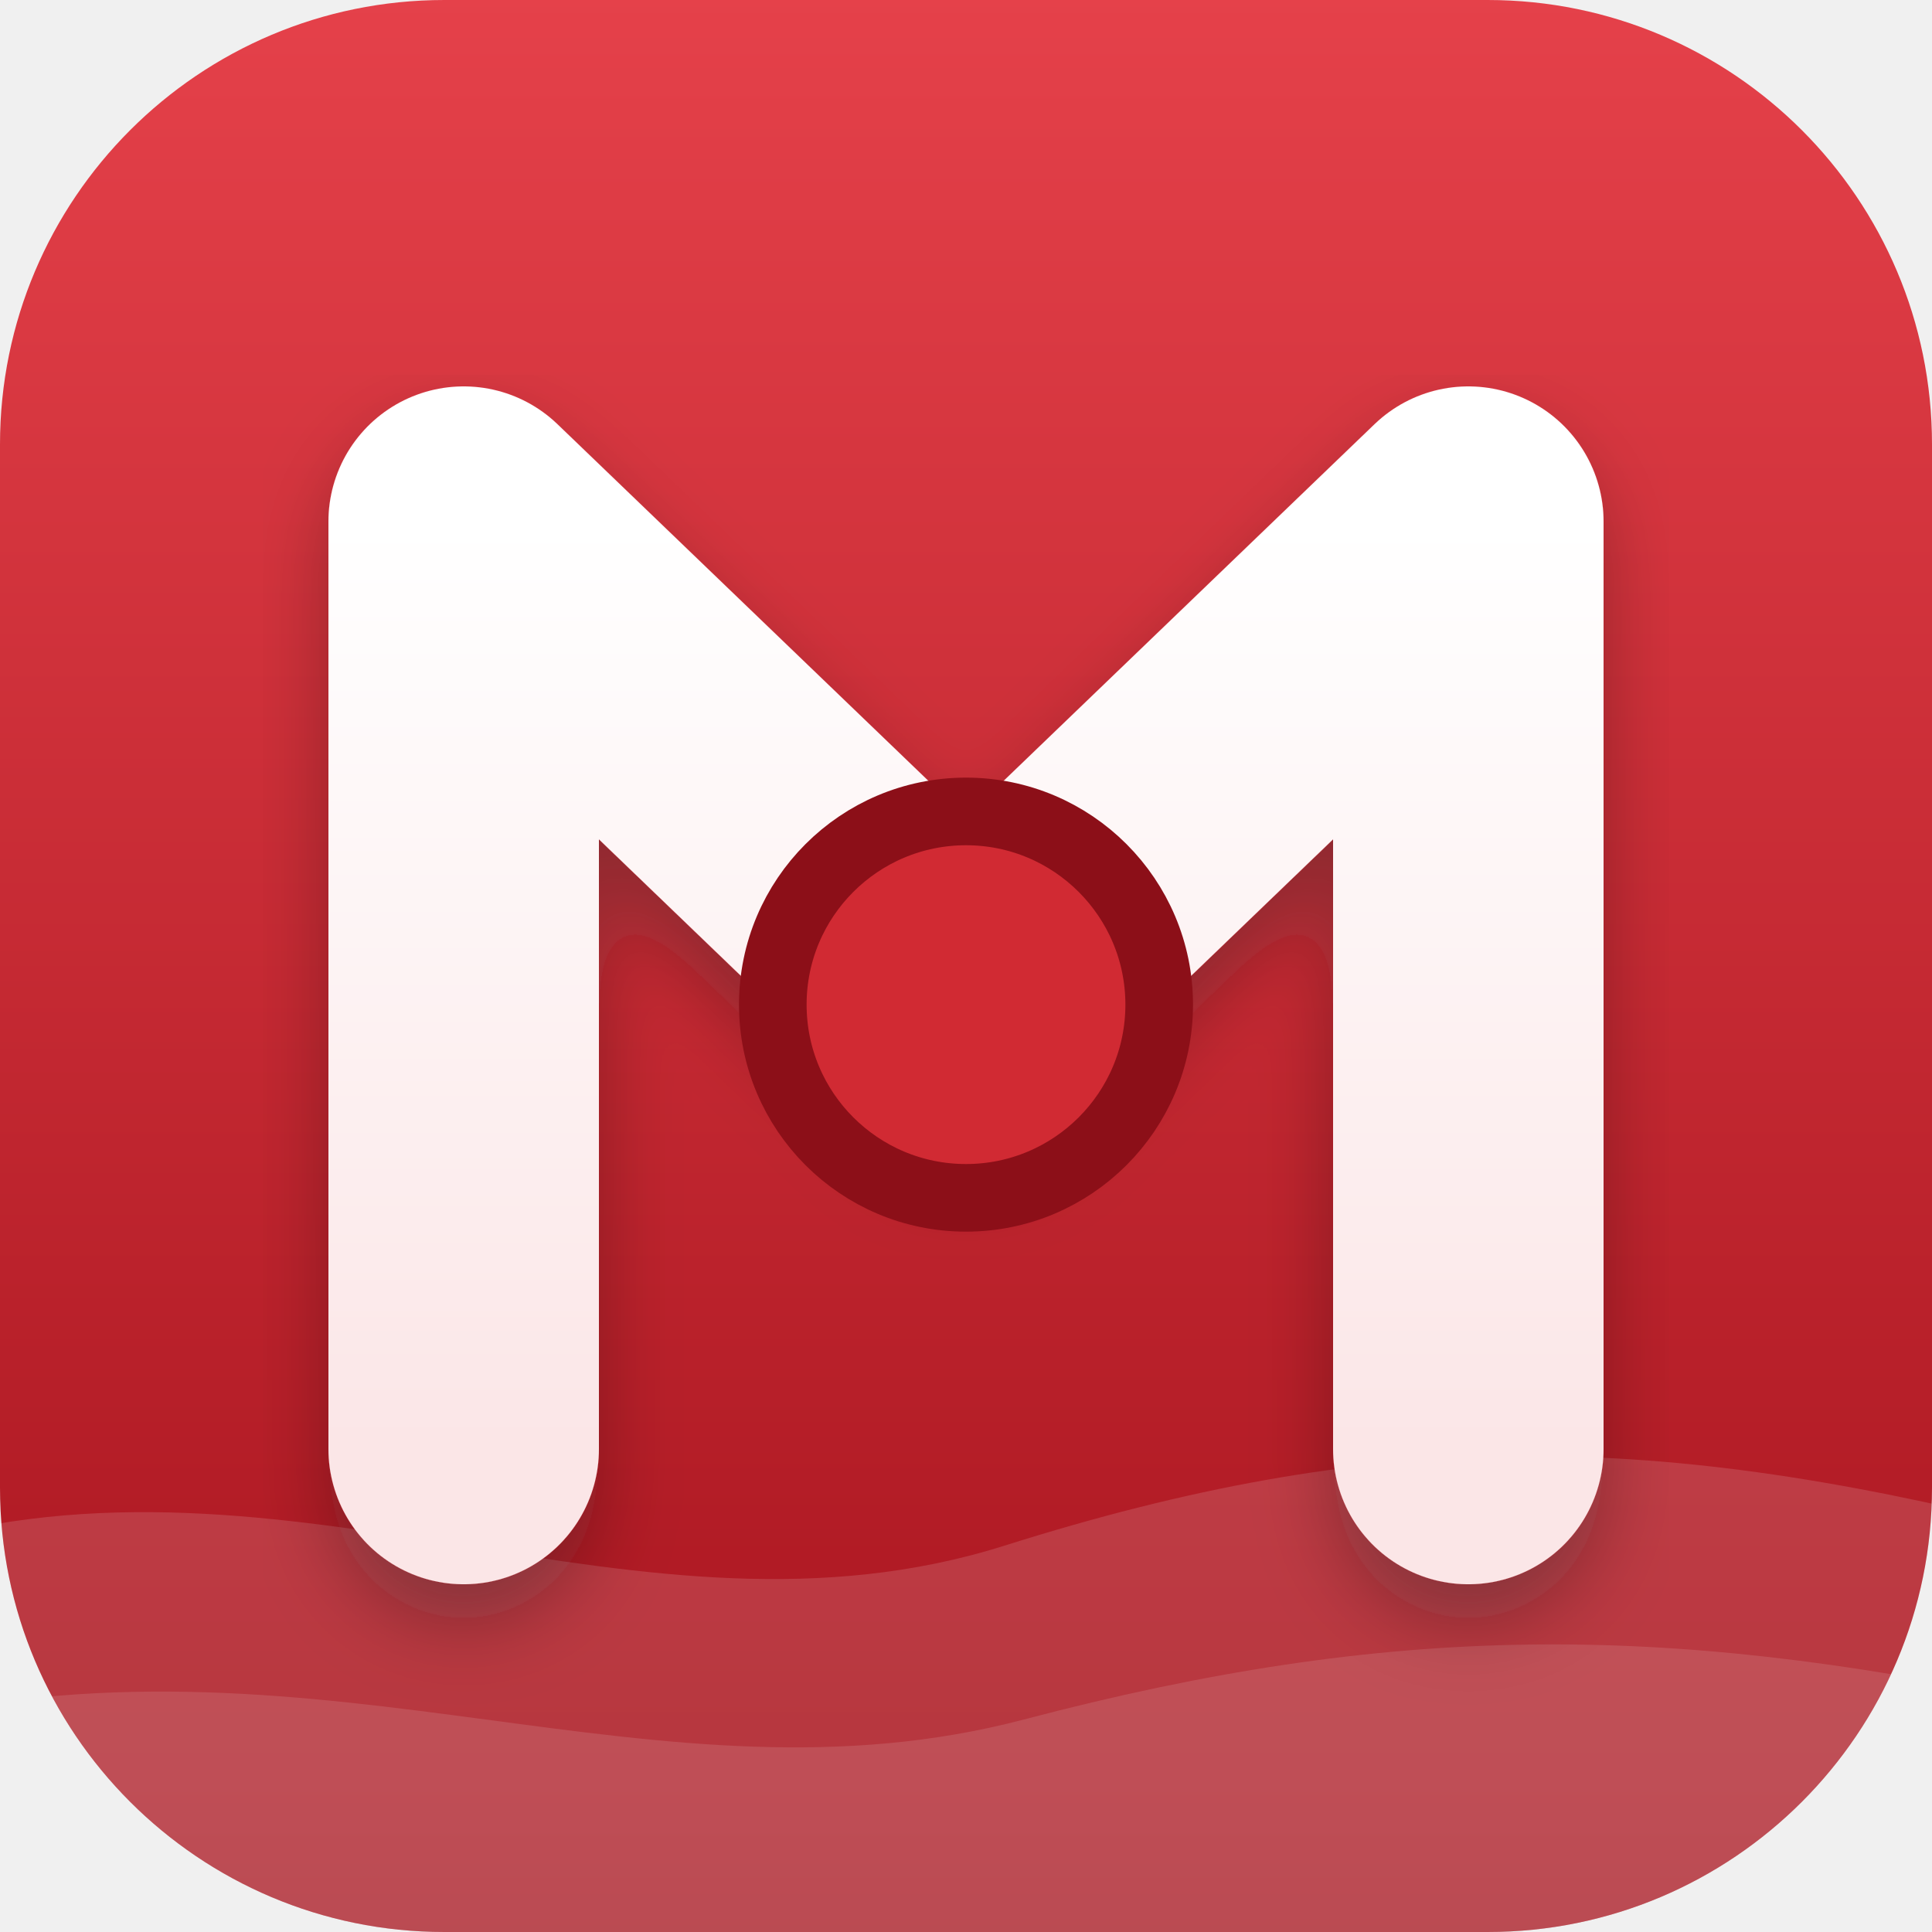
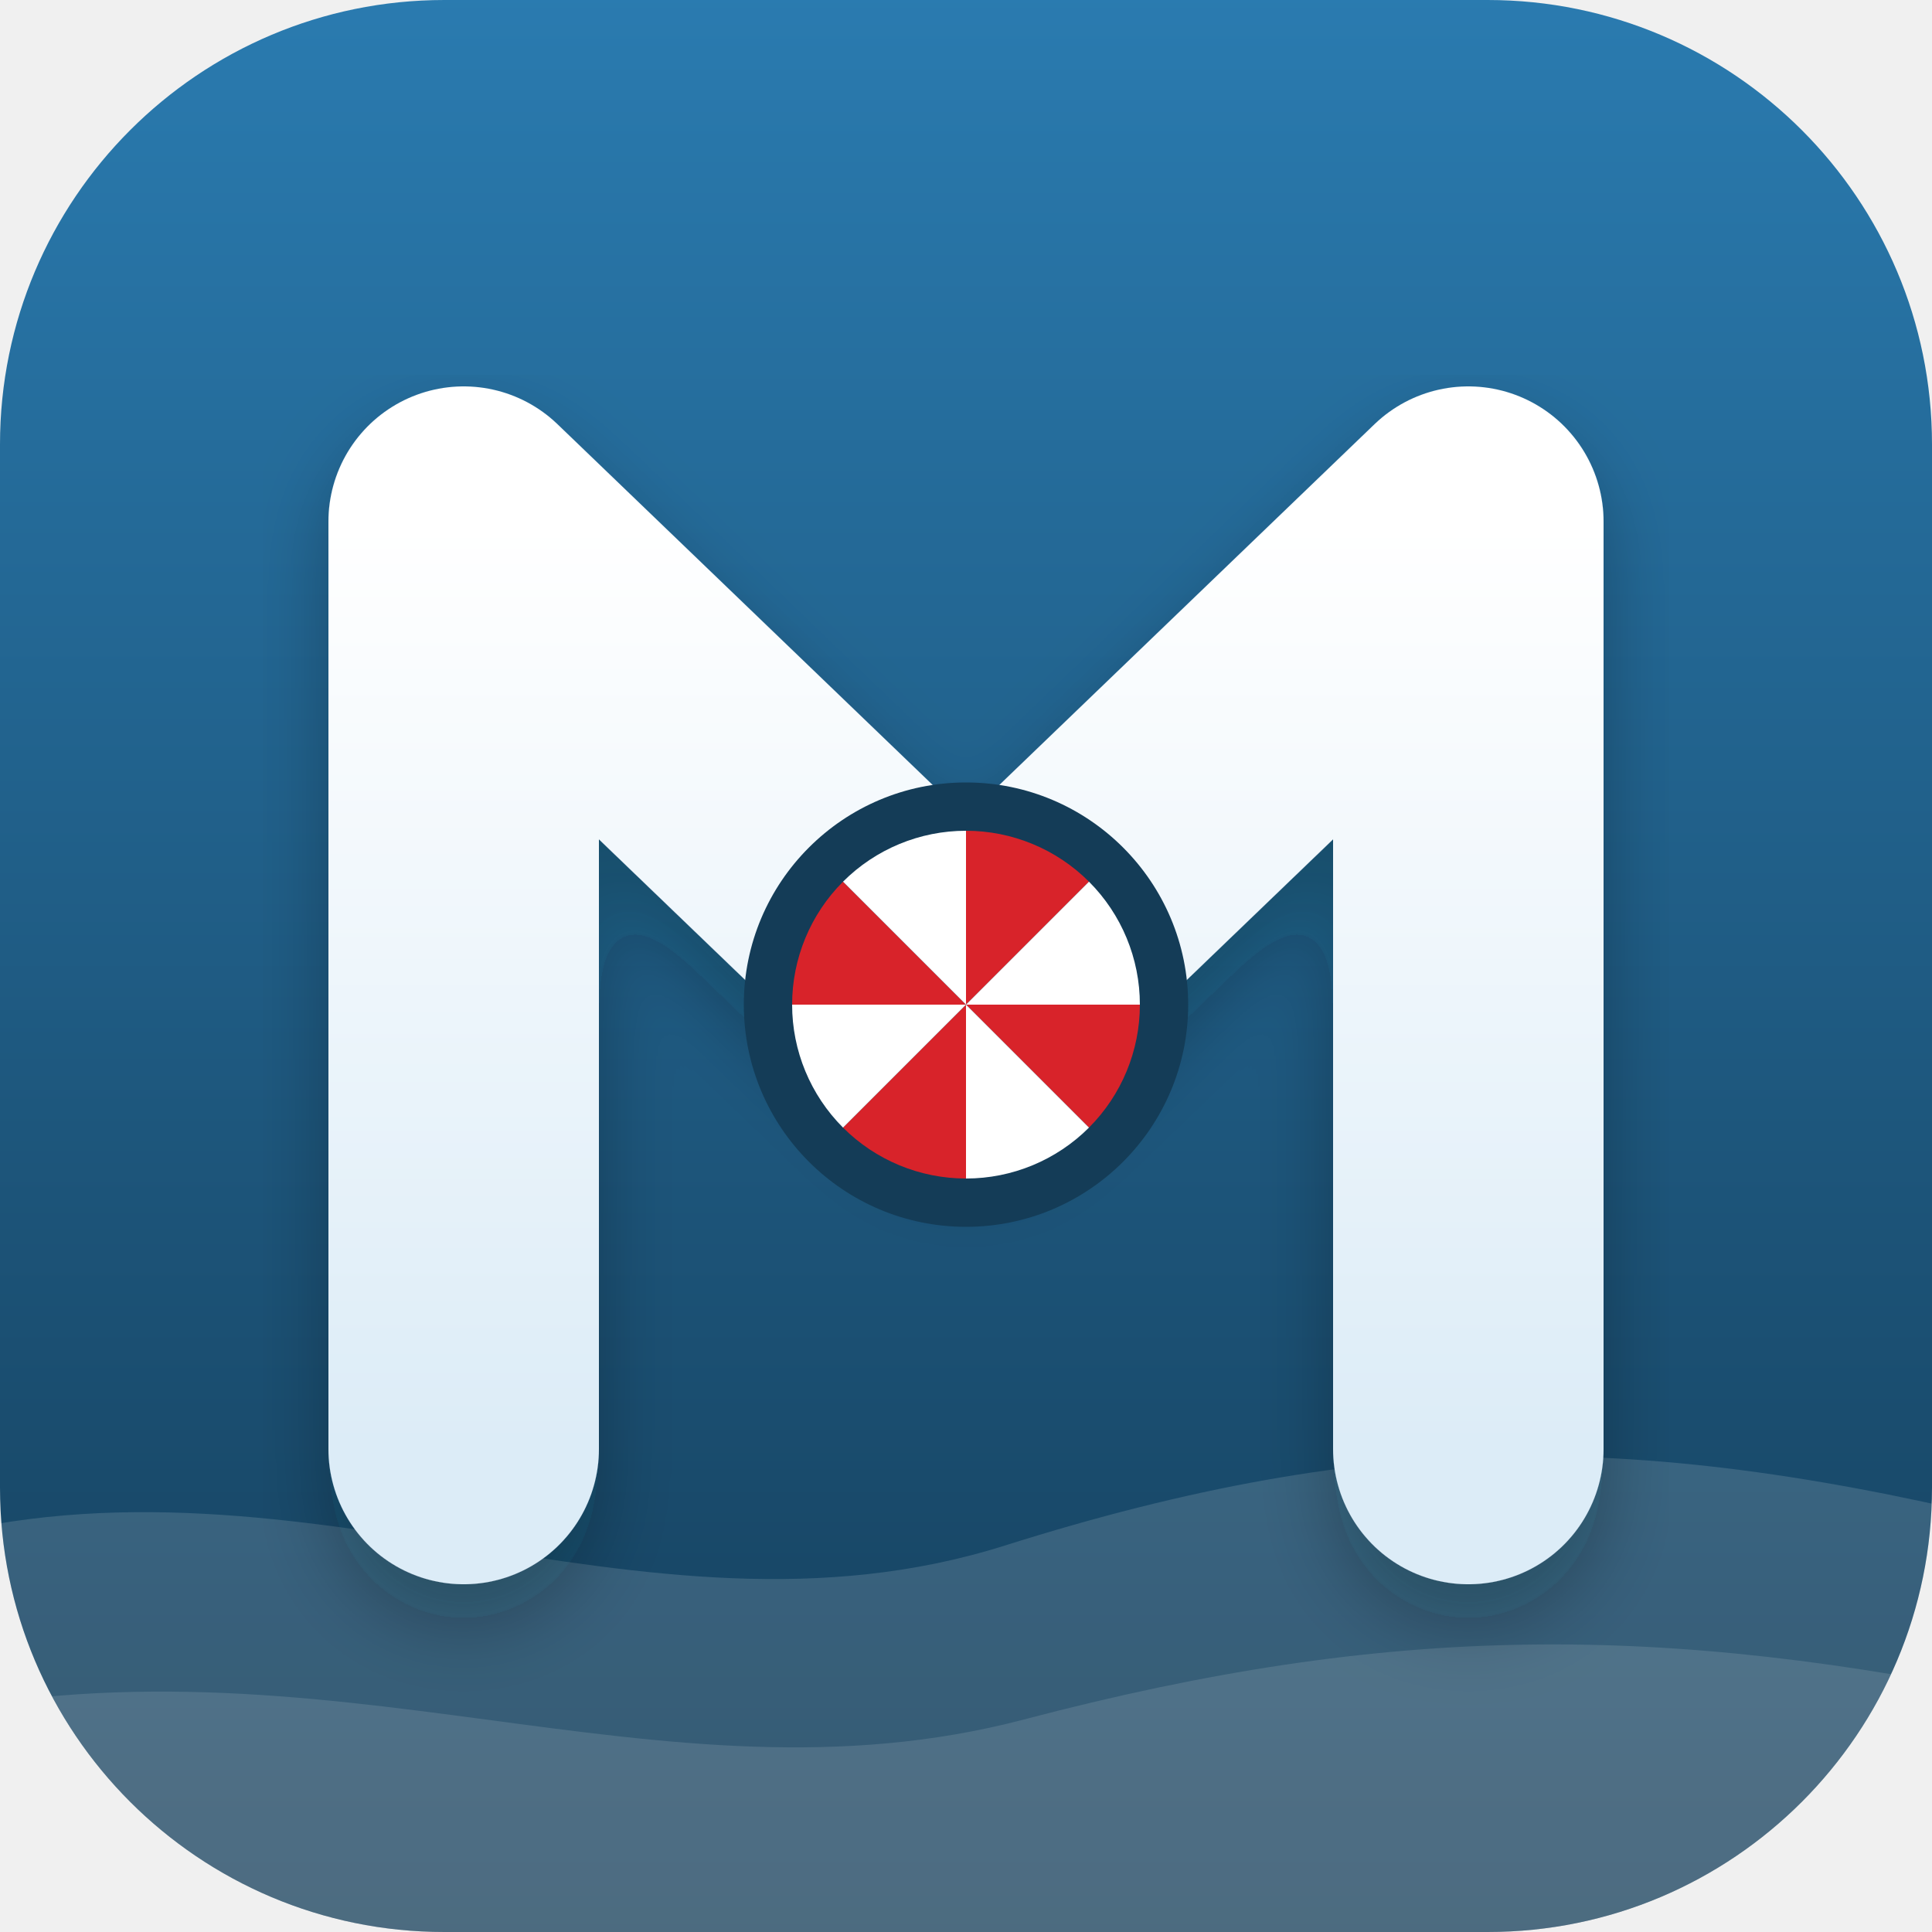
<svg xmlns="http://www.w3.org/2000/svg" viewBox="0 0 200 200">
  <defs>
    <linearGradient id="bg" x1="0" y1="0" x2="0" y2="1">
-       <stop offset="0" stop-color="#e5414a" />
-       <stop offset="1" stop-color="#a5121c" />
+       <stop offset="0" stop-color="#2a7bb0" />
+       <stop offset="1" stop-color="#143c57" />
    </linearGradient>
    <radialGradient id="gl" cx=".25" cy=".1" r=".8">
      <stop offset="0" stop-color="#fff" stop-opacity=".28" />
      <stop offset="1" stop-color="#fff" stop-opacity="0" />
    </radialGradient>
    <linearGradient id="gv" x1="0" y1="0" x2="0" y2="1">
      <stop offset="0" stop-color="#ffffff" />
-       <stop offset="1" stop-color="#fbe6e7" />
+       <stop offset="1" stop-color="#dcecf7" />
    </linearGradient>
    <linearGradient id="rv" x1="0" y1="0" x2="0" y2="1">
      <stop offset="0" stop-color="#ffffff" />
-       <stop offset="1" stop-color="#fbe6e7" />
+       <stop offset="1" stop-color="#dcecf7" />
    </linearGradient>
    <filter id="sh" x="-20%" y="-20%" width="140%" height="150%">
      <feDropShadow dx="0" dy="4" stdDeviation="4" flood-color="#04141f" flood-opacity=".28" />
    </filter>
    <clipPath id="cl">
      <rect width="200" height="200" rx="46" />
    </clipPath>
  </defs>
  <rect width="200" height="200" rx="46" fill="url(#bg)" />
  <g clip-path="url(#cl)">
    <path d="M-10 160C30 148 66 172 104 160S170 148 210 158V210H-10Z" fill="#fff" fill-opacity=".14" />
    <path d="M-10 178C34 168 68 188 106 178S172 168 210 176V210H-10Z" fill="#fff" fill-opacity=".12" />
  </g>
  <g filter="url(#sh)">
    <path d="M48 150V54L100 104" fill="none" stroke="url(#gv)" stroke-width="28" stroke-linecap="round" stroke-linejoin="round" />
    <path d="M100 104L152 54V150" fill="none" stroke="url(#rv)" stroke-width="28" stroke-linecap="round" stroke-linejoin="round" />
  </g>
-   <circle cx="100" cy="104" r="20" fill="#d12a33" stroke="#8c0f18" stroke-width="7" />
+   <circle cx="100" cy="104" r="23" fill="#143c57" />
+   <path d="M100 104L118.00 104.00A18 18 0 0 1 112.73 116.73Z" fill="#d8232a" />
+   <path d="M100 104L112.73 116.73A18 18 0 0 1 100.00 122.00Z" fill="#ffffff" />
+   <path d="M100 104L100.00 122.00A18 18 0 0 1 87.27 116.73Z" fill="#d8232a" />
+   <path d="M100 104L87.27 116.73A18 18 0 0 1 82.00 104.00Z" fill="#ffffff" />
+   <path d="M100 104L82.00 104.00A18 18 0 0 1 87.27 91.27Z" fill="#d8232a" />
+   <path d="M100 104L87.27 91.27A18 18 0 0 1 100.00 86.00Z" fill="#ffffff" />
+   <path d="M100 104L100.00 86.00A18 18 0 0 1 112.73 91.27Z" fill="#d8232a" />
+   <path d="M100 104L112.73 91.27A18 18 0 0 1 118.00 104.00Z" fill="#ffffff" />
</svg>
